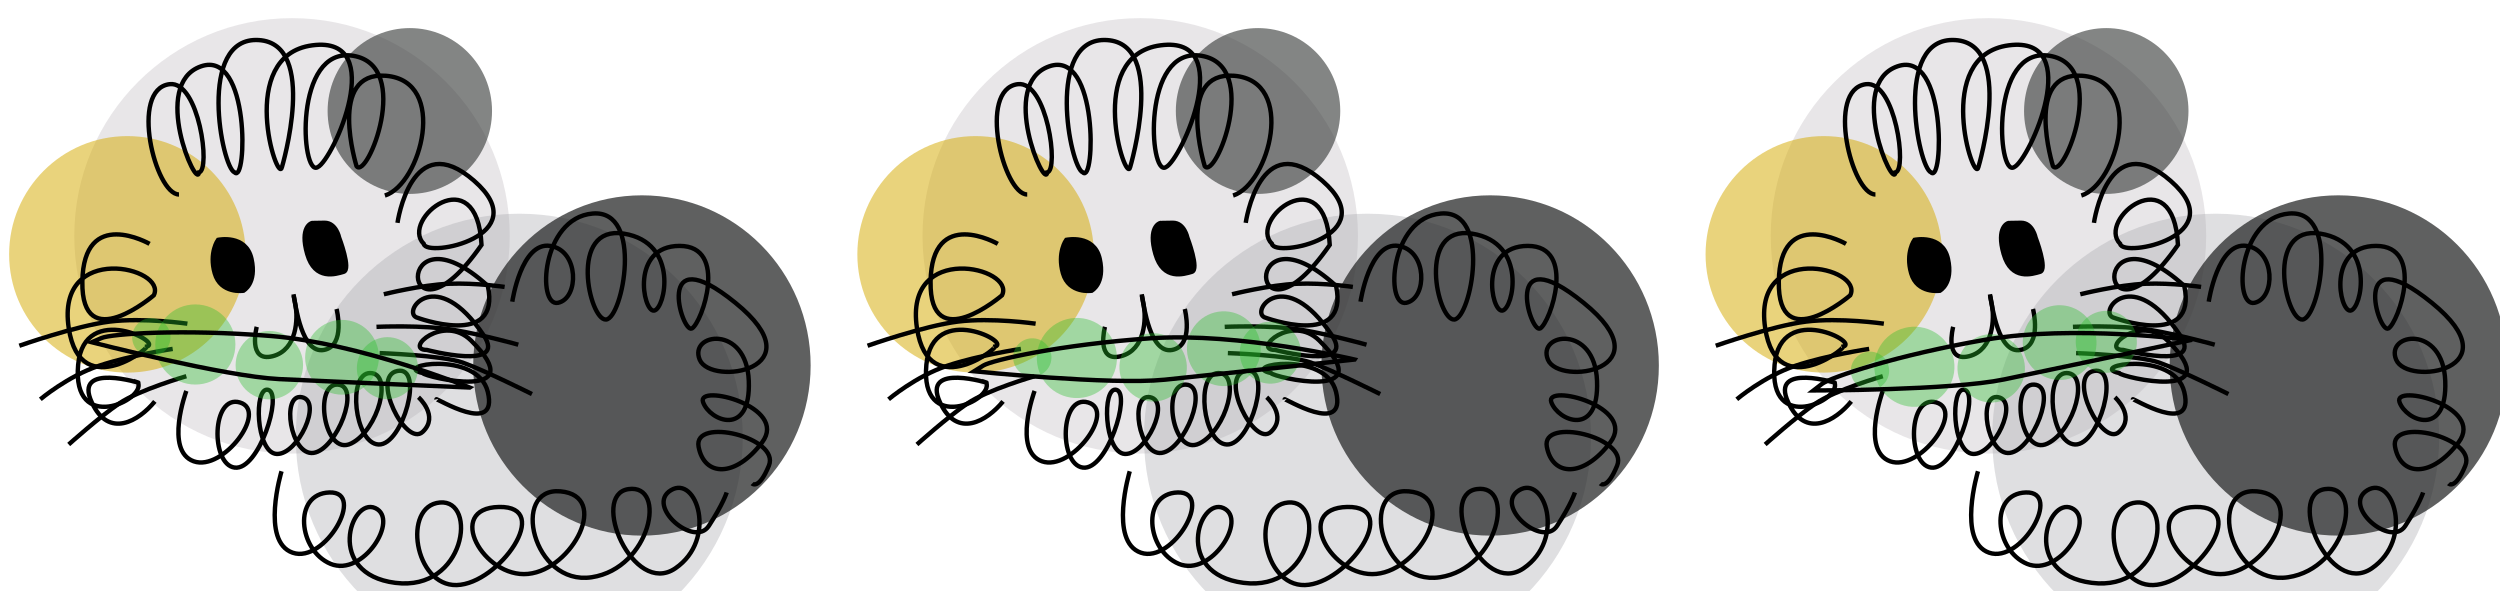
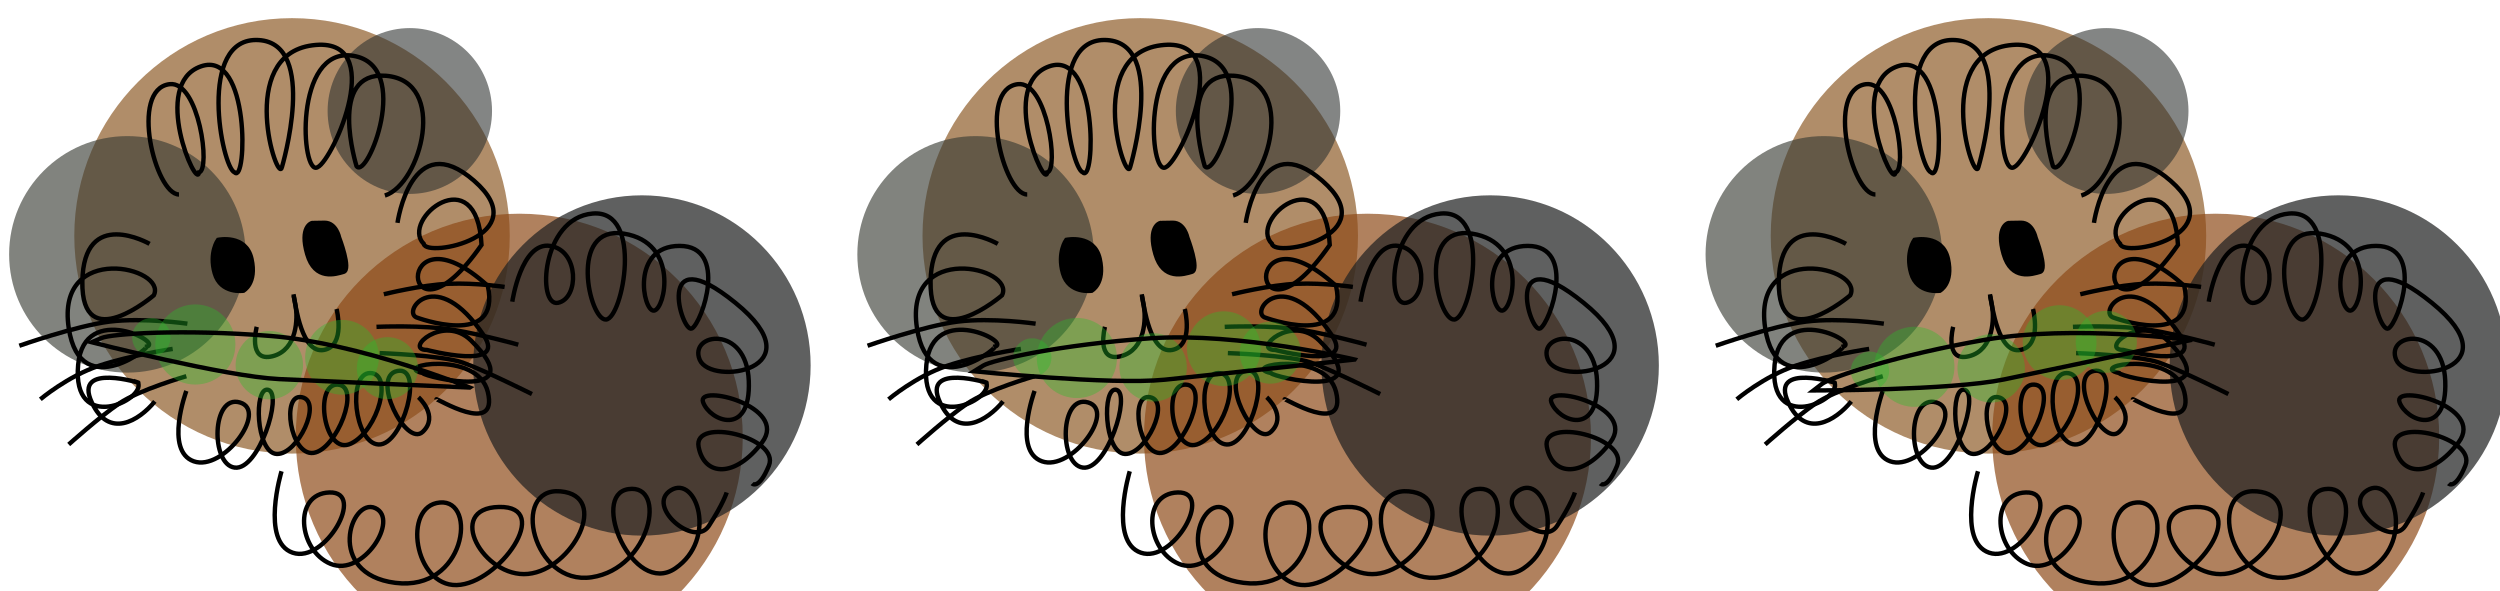
<svg xmlns="http://www.w3.org/2000/svg" width="288" height="68" id="svg2" version="1.1">
  <defs id="defs4" />
  <g id="layer3" style="display:none" transform="translate(0,-28)">
    <path style="fill:none;stroke:#000000;stroke-width:1.018px;stroke-linecap:butt;stroke-linejoin:miter;stroke-opacity:1;display:inline" d="m 96.169,-14.24 0,129.778" id="path3104" />
    <path style="fill:none;stroke:#000000;stroke-width:1.018px;stroke-linecap:butt;stroke-linejoin:miter;stroke-opacity:1;display:inline" d="m 193.885,-13.149 0,134.14" id="path3106" />
  </g>
  <g id="layer2" transform="translate(0,20)" style="display:inline">
-     <path style="fill:#a7a1a7;fill-opacity:0.269;stroke:none" id="path5056" d="m 575,368.036 a 55.893,55.893 0 1 1 -111.786,0 55.893,55.893 0 1 1 111.786,0 z" transform="matrix(0.4487558,0,0,0.4487558,-199.312,-157.9857)" />
-     <path style="fill:#a9a9ac;fill-opacity:0.365;stroke:none" id="path5056-3" d="m 575,368.036 a 55.893,55.893 0 1 1 -111.786,0 55.893,55.893 0 1 1 111.786,0 z" transform="matrix(0.4606412,0,0,0.4606412,-179.3038,-139.1684)" />
-     <path style="fill:#d4aa00;fill-opacity:0.515;stroke:none" id="path5056-7" d="m 575,368.036 a 55.893,55.893 0 1 1 -111.786,0 55.893,55.893 0 1 1 111.786,0 z" transform="matrix(0.2437332,0,0,0.2437332,-111.8501,-80.4011)" />
-     <path style="fill:#212222;fill-opacity:0.715;stroke:none" id="path5056-7-0" d="m 575,368.036 a 55.893,55.893 0 1 1 -111.786,0 55.893,55.893 0 1 1 111.786,0 z" transform="matrix(0.3477302,0,0,0.3507015,-106.5596,-106.968)" />
-     <path style="fill:#303331;fill-opacity:0.596;stroke:none" id="path5056-7-0-2" d="m 575,368.036 a 55.893,55.893 0 1 1 -111.786,0 55.893,55.893 0 1 1 111.786,0 z" transform="matrix(0.1694496,0,0,0.1708975,-40.75126,-70.10839)" />
+     <path style="fill:#854f18;fill-opacity:0.647;stroke:none" id="path5056" d="m 575,368.036 c 0,30.869 -25.024,55.893 -55.893,55.893 -30.869,0 -55.893,-25.024 -55.893,-55.893 0,-30.869 25.024,-55.893 55.893,-55.893 30.869,0 55.893,25.024 55.893,55.893 z" transform="matrix(0.4487558,0,0,0.4487558,-199.312,-157.9857)" />
+     <path style="fill:#8d4917;fill-opacity:0.689;stroke:none" id="path5056-3" d="m 575,368.036 c 0,30.869 -25.024,55.893 -55.893,55.893 -30.869,0 -55.893,-25.024 -55.893,-55.893 0,-30.869 25.024,-55.893 55.893,-55.893 30.869,0 55.893,25.024 55.893,55.893 z" transform="matrix(0.4606412,0,0,0.4606412,-179.3038,-139.1684)" />
+     <path style="fill:#383c33;fill-opacity:0.63;stroke:none" id="path5056-7" d="m 575,368.036 c 0,30.869 -25.024,55.893 -55.893,55.893 -30.869,0 -55.893,-25.024 -55.893,-55.893 0,-30.869 25.024,-55.893 55.893,-55.893 30.869,0 55.893,25.024 55.893,55.893 z" transform="matrix(0.2437332,0,0,0.2437332,-111.8501,-80.4011)" />
+     <path style="fill:#212222;fill-opacity:0.715;stroke:none" id="path5056-7-0" d="m 575,368.036 c 0,30.869 -25.024,55.893 -55.893,55.893 -30.869,0 -55.893,-25.024 -55.893,-55.893 0,-30.869 25.024,-55.893 55.893,-55.893 30.869,0 55.893,25.024 55.893,55.893 z" transform="matrix(0.3477302,0,0,0.3507015,-106.5596,-106.968)" />
+     <path style="fill:#303331;fill-opacity:0.596;stroke:none" id="path5056-7-0-2" d="m 575,368.036 c 0,30.869 -25.024,55.893 -55.893,55.893 -30.869,0 -55.893,-25.024 -55.893,-55.893 0,-30.869 25.024,-55.893 55.893,-55.893 30.869,0 55.893,25.024 55.893,55.893 z" transform="matrix(0.1694496,0,0,0.1708975,-40.75126,-70.10839)" />
  </g>
  <g id="layer1" style="display:inline" transform="translate(0,20)">
    <path style="fill:none;stroke:#000000;stroke-width:0.509;stroke-linecap:butt;stroke-linejoin:miter;stroke-miterlimit:4;stroke-opacity:1;stroke-dasharray:none;display:inline" d="m 20.62,2.404 c -2.728,0 -5.739,-12.116 -1.089,-12.706 3.378,-0.429 4.781,9.933 3.388,10.165 -0.216,2.156 -5.625,-10.19 0.242,-12.222 5.68,-1.967 5.283,13.632 3.872,12.222 -1.489,-0.496 -4.386,-15.701 2.783,-15.247 6.893,0.436 2.662,14.642 2.662,14.642 C 31.995,1.439 27.157,-13.62 35.989,-14.779 c 8.828,-1.159 2.392,13.22 0.605,14.037 -1.933,1.208 -2.819,-13.999 4.114,-12.827 6.866,1.16 1.569,14.394 0.363,12.706 0,0 -3.405,-10.958 3.388,-10.407 7.225,0.586 4.03,12.498 -0.121,13.795" id="path3852" />
    <path style="fill:none;stroke:#000000;stroke-width:0.509;stroke-linecap:butt;stroke-linejoin:miter;stroke-miterlimit:4;stroke-opacity:1;stroke-dasharray:none;display:inline" d="m 17.232,8.092 c 0,0 -7.624,-4.356 -7.745,4.356 -0.121,8.713 8.229,1.573 8.229,1.573 1.616,-3.231 -11.29,-6.231 -9.802,3.751 1.348,9.046 10.207,1.629 8.834,2.178 2.567,-0.257 -7.056,-5.383 -7.745,2.057 -0.748,8.08 7.805,4.099 6.898,2.057 0.624,0.208 -7.543,-2.434 -5.324,2.299 1.957,4.241 5.423,2.125 7.261,-0.121" id="path3854" />
    <path style="fill:none;stroke:#000000;stroke-width:0.509;stroke-linecap:butt;stroke-linejoin:miter;stroke-miterlimit:4;stroke-opacity:1;stroke-dasharray:none;display:inline" d="m 45.79,5.672 c 0,0 1.601,-11.165 8.834,-4.84 C 61.896,7.19 49.092,9.75 48.816,8.092 46.043,5.319 54.965,-1.899 55.471,8.213 46.014,21.82 45.13,2.866 56.197,12.932 c 1.569,7.314 -8.229,3.63 -8.229,3.63 -1.679,-0.728 2.295,-6.08 7.745,2.057 2.781,4.153 -6.535,1.694 -6.535,1.694 -2.72,0.006 1.935,-4.198 5.082,-1.089 7.217,7.129 -5.311,4.231 -5.567,3.751 -3.752,-0.834 6.32,-2.718 7.503,2.178 1.25,5.175 -5.975,0.642 -5.93,0.847" id="path3856" />
    <path style="fill:none;stroke:#000000;stroke-width:0.509;stroke-linecap:butt;stroke-linejoin:miter;stroke-miterlimit:4;stroke-opacity:1;stroke-dasharray:none;display:inline" d="m 21.467,25.033 c 0,0 -2.541,6.898 0.847,8.108 3.388,1.21 8.592,-5.809 5.324,-6.777 -3.267,-0.968 -3.388,7.14 -0.605,7.503 2.783,0.363 5.567,-8.471 3.872,-8.955 -1.694,-0.484 -1.452,7.261 0.968,7.382 2.42,0.121 5.324,-6.051 2.904,-6.535 -2.42,-0.484 -1.331,6.777 1.331,6.414 2.662,-0.363 5.566,-7.745 2.783,-7.866 -2.783,-0.121 -1.573,8.35 1.573,6.777 3.146,-1.573 4.84,-8.108 2.178,-8.108 -2.662,0 -1.815,8.108 0.968,8.229 2.783,0.121 5.324,-9.076 2.178,-8.471 -3.146,0.605 0.968,8.834 2.904,7.019 1.936,-1.815 -0.484,-3.993 -0.484,-3.993" id="path3858" />
    <path style="fill:none;stroke:#000000;stroke-width:0.509;stroke-linecap:butt;stroke-linejoin:miter;stroke-miterlimit:4;stroke-opacity:1;stroke-dasharray:none;display:inline" d="m 21.588,17.289 c 0,0 -5.082,-0.726 -8.955,-0.242 -3.872,0.484 -10.407,2.783 -10.407,2.783" id="path3862" />
    <path style="fill:none;stroke:#000000;stroke-width:0.509;stroke-linecap:butt;stroke-linejoin:miter;stroke-miterlimit:4;stroke-opacity:1;stroke-dasharray:none;display:inline" d="m 19.894,20.193 c 0,0 -4.84,0.726 -8.471,1.936 -3.63,1.21 -6.777,3.872 -6.777,3.872" id="path3864" />
    <path style="fill:none;stroke:#000000;stroke-width:0.509;stroke-linecap:butt;stroke-linejoin:miter;stroke-miterlimit:4;stroke-opacity:1;stroke-dasharray:none;display:inline" d="m 21.467,23.339 c 0,0 -5.445,1.573 -7.745,3.146 -2.299,1.573 -5.809,4.719 -5.809,4.719" id="path3866" />
    <path style="fill:none;stroke:#000000;stroke-width:0.509;stroke-linecap:butt;stroke-linejoin:miter;stroke-miterlimit:4;stroke-opacity:1;stroke-dasharray:none;display:inline" d="m 44.217,13.9 c 0,0 4.356,-1.089 7.503,-1.21 3.146,-0.121 6.414,0.363 6.414,0.363" id="path3870" />
    <path style="fill:none;stroke:#000000;stroke-width:0.509;stroke-linecap:butt;stroke-linejoin:miter;stroke-miterlimit:4;stroke-opacity:1;stroke-dasharray:none;display:inline" d="m 43.37,17.652 c 0,0 5.446,-0.242 8.955,0.363 3.509,0.605 7.382,1.694 7.382,1.694" id="path3872" />
    <path style="fill:none;stroke:#000000;stroke-width:0.509;stroke-linecap:butt;stroke-linejoin:miter;stroke-miterlimit:4;stroke-opacity:1;stroke-dasharray:none;display:inline" d="m 43.733,20.677 c 0,0 7.14,0.242 9.56,1.089 2.42,0.847 7.987,3.63 7.987,3.63" id="path3874" />
    <path style="fill:none;stroke:#000000;stroke-width:0.509;stroke-linecap:butt;stroke-linejoin:miter;stroke-miterlimit:4;stroke-opacity:1;stroke-dasharray:none;display:inline" d="m 29.575,17.652 c 0,0 -1.089,4.114 1.815,3.388 2.904,-0.726 2.904,-4.477 2.662,-5.809 -0.242,-1.331 -0.242,-1.331 -0.242,-1.331" id="path3880" />
    <path style="fill:none;stroke:#000000;stroke-width:0.509;stroke-linecap:butt;stroke-linejoin:miter;stroke-miterlimit:4;stroke-opacity:1;stroke-dasharray:none;display:inline" d="m 38.772,15.594 c 0,0 1.089,4.235 -1.452,4.719 -2.541,0.484 -3.247,-5.026 -3.489,-6.236" id="path3882" />
    <path style="fill:#000000;fill-opacity:1;stroke:#000000;stroke-width:0.509;stroke-linecap:butt;stroke-linejoin:miter;stroke-miterlimit:4;stroke-opacity:1;stroke-dasharray:none;display:inline" d="m 28.03,13.494 c 0,0 -2.61,0.385 -3.294,-2.011 -0.685,-2.396 0.385,-3.851 0.385,-3.851 0,0 3.209,-0.685 3.851,2.182 0.642,2.867 -0.941,3.679 -0.941,3.679 z" id="path3884" />
    <path style="fill:#000000;fill-opacity:1;stroke:#000000;stroke-width:0.509;stroke-linecap:butt;stroke-linejoin:miter;stroke-miterlimit:4;stroke-opacity:1;stroke-dasharray:none;display:inline" d="m 35.902,5.708 c 0,0 -1.412,0.428 -0.513,3.551 0.898,3.123 3.294,2.31 4.193,2.054 0.898,-0.257 -0.513,-3.936 -0.513,-3.936 0,0 -0.342,-1.711 -1.669,-1.711 -1.326,0 -1.497,0.043 -1.497,0.043 z" id="path3886" />
    <path style="fill:none;stroke:#000000;stroke-width:0.509;stroke-linecap:butt;stroke-linejoin:miter;stroke-miterlimit:4;stroke-opacity:1;stroke-dasharray:none" d="m 59.015,14.754 c 0,0 1.028,-6.94 4.37,-6.426 3.342,0.514 3.342,6.041 0.9,6.555 -2.442,0.514 -1.928,-9.768 3.984,-10.282 5.912,-0.514 3.47,12.081 1.542,12.21 -1.928,0.129 -4.37,-10.925 2.056,-9.896 6.426,1.028 4.755,8.74 3.47,8.868 -1.285,0.129 -2.699,-7.454 2.956,-7.454 5.655,0 2.571,8.868 1.414,9.511 -1.157,0.643 -4.498,-10.668 5.012,-2.956 9.511,7.711 -2.828,9.639 -4.113,6.555 -1.285,-3.085 5.398,-4.113 5.655,2.442 0.257,6.555 -4.498,4.627 -5.27,2.442 -0.771,-2.185 9.896,0.514 6.812,4.627 -3.085,4.113 -6.683,3.984 -7.326,0.514 -0.643,-3.47 9.433,-1.081 8.097,2.185 -1.157,2.828 -1.928,2.056 -1.928,2.056" id="path3157" />
    <path style="fill:none;stroke:#000000;stroke-width:0.509;stroke-linecap:butt;stroke-linejoin:miter;stroke-miterlimit:4;stroke-opacity:1;stroke-dasharray:none" d="m 32.432,34.29 c 0,0 -2.442,8.097 1.285,9.382 3.727,1.285 8.483,-7.069 4.241,-6.94 -4.241,0.129 -3.599,6.683 0.129,8.226 3.727,1.542 7.969,-5.141 5.141,-6.426 -2.828,-1.285 -5.784,7.583 2.313,8.611 8.097,1.028 9.511,-9.639 5.141,-9.254 -4.37,0.386 -2.956,9.639 1.928,9.511 4.884,-0.129 11.182,-9.125 4.884,-8.997 -6.298,0.129 -1.799,8.226 3.342,7.711 5.141,-0.514 9.511,-8.997 3.727,-9.511 -5.784,-0.514 -3.213,10.925 3.599,9.896 6.812,-1.028 8.74,-10.796 4.241,-10.153 -4.498,0.643 0.514,12.467 5.398,9.125 4.884,-3.342 2.442,-10.796 -0.514,-8.997 -2.956,1.799 2.699,6.683 4.37,4.113 1.671,-2.57 2.056,-3.856 2.056,-3.856" id="path3927" />
-     <path style="fill:#a7a1a7;fill-opacity:0.269;stroke:none" id="path5056-75" d="m 575,368.036 a 55.893,55.893 0 1 1 -111.786,0 55.893,55.893 0 1 1 111.786,0 z" transform="matrix(0.4487558,0,0,0.4487558,-101.5965,-157.9857)" />
-     <path style="fill:#a9a9ac;fill-opacity:0.365;stroke:none" id="path5056-3-4" d="m 575,368.036 a 55.893,55.893 0 1 1 -111.786,0 55.893,55.893 0 1 1 111.786,0 z" transform="matrix(0.4606412,0,0,0.4606412,-81.58829,-139.1684)" />
-     <path style="fill:#d4aa00;fill-opacity:0.515;stroke:none" id="path5056-7-5" d="m 575,368.036 a 55.893,55.893 0 1 1 -111.786,0 55.893,55.893 0 1 1 111.786,0 z" transform="matrix(0.2437332,0,0,0.2437332,-14.1346,-80.40109)" />
-     <path style="fill:#212222;fill-opacity:0.715;stroke:none" id="path5056-7-0-1" d="m 575,368.036 a 55.893,55.893 0 1 1 -111.786,0 55.893,55.893 0 1 1 111.786,0 z" transform="matrix(0.3477302,0,0,0.3507015,-8.844099,-106.968)" />
-     <path style="fill:#303331;fill-opacity:0.596;stroke:none" id="path5056-7-0-2-5" d="m 575,368.036 a 55.893,55.893 0 1 1 -111.786,0 55.893,55.893 0 1 1 111.786,0 z" transform="matrix(0.1694496,0,0,0.1708975,56.96423,-70.10839)" />
+     <path style="fill:#854f18;fill-opacity:0.647;stroke:none" id="path5056-75" d="m 575,368.036 c 0,30.869 -25.024,55.893 -55.893,55.893 -30.869,0 -55.893,-25.024 -55.893,-55.893 0,-30.869 25.024,-55.893 55.893,-55.893 30.869,0 55.893,25.024 55.893,55.893 z" transform="matrix(0.4487558,0,0,0.4487558,-101.5965,-157.9857)" />
+     <path style="fill:#8d4917;fill-opacity:0.689;stroke:none" id="path5056-3-4" d="m 575,368.036 c 0,30.869 -25.024,55.893 -55.893,55.893 -30.869,0 -55.893,-25.024 -55.893,-55.893 0,-30.869 25.024,-55.893 55.893,-55.893 30.869,0 55.893,25.024 55.893,55.893 z" transform="matrix(0.4606412,0,0,0.4606412,-81.58829,-139.1684)" />
+     <path style="fill:#383c33;fill-opacity:0.63;stroke:none" id="path5056-7-5" d="m 575,368.036 c 0,30.869 -25.024,55.893 -55.893,55.893 -30.869,0 -55.893,-25.024 -55.893,-55.893 0,-30.869 25.024,-55.893 55.893,-55.893 30.869,0 55.893,25.024 55.893,55.893 z" transform="matrix(0.2437332,0,0,0.2437332,-14.1346,-80.40109)" />
+     <path style="fill:#212222;fill-opacity:0.715;stroke:none" id="path5056-7-0-1" d="m 575,368.036 c 0,30.869 -25.024,55.893 -55.893,55.893 -30.869,0 -55.893,-25.024 -55.893,-55.893 0,-30.869 25.024,-55.893 55.893,-55.893 30.869,0 55.893,25.024 55.893,55.893 z" transform="matrix(0.3477302,0,0,0.3507015,-8.844099,-106.968)" />
+     <path style="fill:#303331;fill-opacity:0.596;stroke:none" id="path5056-7-0-2-5" d="m 575,368.036 c 0,30.869 -25.024,55.893 -55.893,55.893 -30.869,0 -55.893,-25.024 -55.893,-55.893 0,-30.869 25.024,-55.893 55.893,-55.893 30.869,0 55.893,25.024 55.893,55.893 z" transform="matrix(0.1694496,0,0,0.1708975,56.96423,-70.10839)" />
    <path style="fill:none;stroke:#000000;stroke-width:0.509;stroke-linecap:butt;stroke-linejoin:miter;stroke-miterlimit:4;stroke-opacity:1;stroke-dasharray:none;display:inline" d="m 118.336,2.404 c -2.728,0 -5.739,-12.116 -1.089,-12.706 3.378,-0.429 4.781,9.933 3.388,10.165 -0.216,2.156 -5.625,-10.19 0.242,-12.222 5.68,-1.967 5.283,13.632 3.872,12.222 -1.489,-0.496 -4.386,-15.701 2.783,-15.247 6.893,0.436 2.662,14.642 2.662,14.642 -0.485,2.181 -5.322,-12.878 3.509,-14.037 8.828,-1.159 2.392,13.22 0.605,14.037 -1.933,1.208 -2.819,-13.999 4.114,-12.827 6.866,1.16 1.569,14.394 0.363,12.706 0,0 -3.405,-10.958 3.388,-10.407 7.225,0.586 4.03,12.498 -0.121,13.795" id="path3852-6" />
    <path style="fill:none;stroke:#000000;stroke-width:0.509;stroke-linecap:butt;stroke-linejoin:miter;stroke-miterlimit:4;stroke-opacity:1;stroke-dasharray:none;display:inline" d="m 114.947,8.092 c 0,0 -7.624,-4.356 -7.745,4.356 -0.121,8.713 8.229,1.573 8.229,1.573 1.616,-3.231 -11.29,-6.231 -9.802,3.751 1.348,9.046 10.207,1.629 8.834,2.178 2.567,-0.257 -7.056,-5.383 -7.745,2.057 -0.748,8.08 7.805,4.099 6.898,2.057 0.624,0.208 -7.543,-2.434 -5.324,2.299 1.957,4.241 5.423,2.125 7.261,-0.121" id="path3854-1" />
    <path style="fill:none;stroke:#000000;stroke-width:0.509;stroke-linecap:butt;stroke-linejoin:miter;stroke-miterlimit:4;stroke-opacity:1;stroke-dasharray:none;display:inline" d="m 143.506,5.672 c 0,0 1.601,-11.165 8.834,-4.84 7.272,6.359 -5.532,8.919 -5.809,7.261 -2.773,-2.773 6.149,-9.99 6.656,0.121 -9.457,13.607 -10.342,-5.347 0.726,4.719 1.569,7.314 -8.229,3.63 -8.229,3.63 -1.679,-0.728 2.295,-6.08 7.745,2.057 2.781,4.153 -6.535,1.694 -6.535,1.694 -2.72,0.006 1.935,-4.198 5.082,-1.089 7.217,7.129 -5.311,4.231 -5.566,3.751 -3.752,-0.834 6.32,-2.718 7.503,2.178 1.25,5.175 -5.975,0.642 -5.93,0.847" id="path3856-9" />
    <path style="fill:none;stroke:#000000;stroke-width:0.509;stroke-linecap:butt;stroke-linejoin:miter;stroke-miterlimit:4;stroke-opacity:1;stroke-dasharray:none;display:inline" d="m 119.183,25.033 c 0,0 -2.541,6.898 0.847,8.108 3.388,1.21 8.592,-5.809 5.324,-6.777 -3.267,-0.968 -3.388,7.14 -0.605,7.503 2.783,0.363 5.567,-8.471 3.872,-8.955 -1.694,-0.484 -1.452,7.261 0.968,7.382 2.42,0.121 5.324,-6.051 2.904,-6.535 -2.42,-0.484 -1.331,6.777 1.331,6.414 2.662,-0.363 5.566,-7.745 2.783,-7.866 -2.783,-0.121 -1.573,8.35 1.573,6.777 3.146,-1.573 4.84,-8.108 2.178,-8.108 -2.662,0 -1.815,8.108 0.968,8.229 2.783,0.121 5.324,-9.076 2.178,-8.471 -3.146,0.605 0.968,8.834 2.904,7.019 1.936,-1.815 -0.484,-3.993 -0.484,-3.993" id="path3858-3" />
    <path style="fill:none;stroke:#000000;stroke-width:0.509;stroke-linecap:butt;stroke-linejoin:miter;stroke-miterlimit:4;stroke-opacity:1;stroke-dasharray:none;display:inline" d="m 119.304,17.289 c 0,0 -5.082,-0.726 -8.955,-0.242 -3.872,0.484 -10.407,2.783 -10.407,2.783" id="path3862-3" />
    <path style="fill:none;stroke:#000000;stroke-width:0.509;stroke-linecap:butt;stroke-linejoin:miter;stroke-miterlimit:4;stroke-opacity:1;stroke-dasharray:none;display:inline" d="m 117.61,20.193 c 0,0 -4.84,0.726 -8.471,1.936 -3.63,1.21 -6.777,3.872 -6.777,3.872" id="path3864-8" />
    <path style="fill:none;stroke:#000000;stroke-width:0.509;stroke-linecap:butt;stroke-linejoin:miter;stroke-miterlimit:4;stroke-opacity:1;stroke-dasharray:none;display:inline" d="m 119.183,23.339 c 0,0 -5.445,1.573 -7.745,3.146 -2.299,1.573 -5.809,4.719 -5.809,4.719" id="path3866-4" />
    <path style="fill:none;stroke:#000000;stroke-width:0.509;stroke-linecap:butt;stroke-linejoin:miter;stroke-miterlimit:4;stroke-opacity:1;stroke-dasharray:none;display:inline" d="m 141.933,13.9 c 0,0 4.356,-1.089 7.503,-1.21 3.146,-0.121 6.414,0.363 6.414,0.363" id="path3870-4" />
    <path style="fill:none;stroke:#000000;stroke-width:0.509;stroke-linecap:butt;stroke-linejoin:miter;stroke-miterlimit:4;stroke-opacity:1;stroke-dasharray:none;display:inline" d="m 141.086,17.652 c 0,0 5.446,-0.242 8.955,0.363 3.509,0.605 7.382,1.694 7.382,1.694" id="path3872-5" />
    <path style="fill:none;stroke:#000000;stroke-width:0.509;stroke-linecap:butt;stroke-linejoin:miter;stroke-miterlimit:4;stroke-opacity:1;stroke-dasharray:none;display:inline" d="m 141.449,20.677 c 0,0 7.14,0.242 9.56,1.089 2.42,0.847 7.987,3.63 7.987,3.63" id="path3874-9" />
    <path style="fill:none;stroke:#000000;stroke-width:0.509;stroke-linecap:butt;stroke-linejoin:miter;stroke-miterlimit:4;stroke-opacity:1;stroke-dasharray:none;display:inline" d="m 127.29,17.652 c 0,0 -1.089,4.114 1.815,3.388 2.904,-0.726 2.904,-4.477 2.662,-5.809 -0.242,-1.331 -0.242,-1.331 -0.242,-1.331" id="path3880-9" />
    <path style="fill:none;stroke:#000000;stroke-width:0.509;stroke-linecap:butt;stroke-linejoin:miter;stroke-miterlimit:4;stroke-opacity:1;stroke-dasharray:none;display:inline" d="m 136.487,15.594 c 0,0 1.089,4.235 -1.452,4.719 -2.541,0.484 -3.247,-5.026 -3.489,-6.236" id="path3882-4" />
    <path style="fill:#000000;fill-opacity:1;stroke:#000000;stroke-width:0.509;stroke-linecap:butt;stroke-linejoin:miter;stroke-miterlimit:4;stroke-opacity:1;stroke-dasharray:none;display:inline" d="m 125.746,13.494 c 0,0 -2.61,0.385 -3.294,-2.011 -0.685,-2.396 0.385,-3.851 0.385,-3.851 0,0 3.209,-0.685 3.851,2.182 0.642,2.867 -0.941,3.679 -0.941,3.679 z" id="path3884-2" />
    <path style="fill:#000000;fill-opacity:1;stroke:#000000;stroke-width:0.509;stroke-linecap:butt;stroke-linejoin:miter;stroke-miterlimit:4;stroke-opacity:1;stroke-dasharray:none;display:inline" d="m 133.618,5.708 c 0,0 -1.412,0.428 -0.513,3.551 0.898,3.123 3.294,2.31 4.193,2.054 0.898,-0.257 -0.513,-3.936 -0.513,-3.936 0,0 -0.342,-1.711 -1.669,-1.711 -1.326,0 -1.497,0.043 -1.497,0.043 z" id="path3886-8" />
    <path style="fill:none;stroke:#000000;stroke-width:0.509;stroke-linecap:butt;stroke-linejoin:miter;stroke-miterlimit:4;stroke-opacity:1;stroke-dasharray:none;display:inline" d="m 156.731,14.754 c 0,0 1.028,-6.94 4.37,-6.426 3.342,0.514 3.342,6.041 0.9,6.555 -2.442,0.514 -1.928,-9.768 3.984,-10.282 5.912,-0.514 3.47,12.081 1.542,12.21 -1.928,0.129 -4.37,-10.925 2.056,-9.896 6.426,1.028 4.755,8.74 3.47,8.868 -1.285,0.129 -2.699,-7.454 2.956,-7.454 5.655,0 2.57,8.868 1.414,9.511 -1.157,0.643 -4.498,-10.668 5.012,-2.956 9.511,7.711 -2.828,9.639 -4.113,6.555 -1.285,-3.085 5.398,-4.113 5.655,2.442 0.257,6.555 -4.498,4.627 -5.27,2.442 -0.771,-2.185 9.896,0.514 6.812,4.627 -3.085,4.113 -6.683,3.984 -7.326,0.514 -0.643,-3.47 9.433,-1.081 8.097,2.185 -1.157,2.828 -1.928,2.056 -1.928,2.056" id="path3157-4" />
    <path style="fill:none;stroke:#000000;stroke-width:0.509;stroke-linecap:butt;stroke-linejoin:miter;stroke-miterlimit:4;stroke-opacity:1;stroke-dasharray:none;display:inline" d="m 130.147,34.29 c 0,0 -2.442,8.097 1.285,9.382 3.727,1.285 8.483,-7.069 4.241,-6.94 -4.241,0.129 -3.599,6.683 0.129,8.226 3.727,1.542 7.969,-5.141 5.141,-6.426 -2.828,-1.285 -5.784,7.583 2.313,8.611 8.097,1.028 9.511,-9.639 5.141,-9.254 -4.37,0.386 -2.956,9.639 1.928,9.511 4.884,-0.129 11.182,-9.125 4.884,-8.997 -6.298,0.129 -1.799,8.226 3.342,7.711 5.141,-0.514 9.511,-8.997 3.727,-9.511 -5.784,-0.514 -3.213,10.925 3.599,9.896 6.812,-1.028 8.74,-10.796 4.241,-10.153 -4.498,0.643 0.514,12.467 5.398,9.125 4.884,-3.342 2.442,-10.796 -0.514,-8.997 -2.956,1.799 2.699,6.683 4.37,4.113 1.671,-2.57 2.056,-3.856 2.056,-3.856" id="path3927-7" />
-     <path style="fill:#a7a1a7;fill-opacity:0.269;stroke:none" id="path5056-9" d="m 575,368.036 a 55.893,55.893 0 1 1 -111.786,0 55.893,55.893 0 1 1 111.786,0 z" transform="matrix(0.4487558,0,0,0.4487558,-3.881487,-157.9857)" />
-     <path style="fill:#a9a9ac;fill-opacity:0.365;stroke:none" id="path5056-3-1" d="m 575,368.036 a 55.893,55.893 0 1 1 -111.786,0 55.893,55.893 0 1 1 111.786,0 z" transform="matrix(0.4606412,0,0,0.4606412,16.12677,-139.1684)" />
-     <path style="fill:#d4aa00;fill-opacity:0.515;stroke:none" id="path5056-7-58" d="m 575,368.036 a 55.893,55.893 0 1 1 -111.786,0 55.893,55.893 0 1 1 111.786,0 z" transform="matrix(0.2437332,0,0,0.2437332,83.58047,-80.40109)" />
-     <path style="fill:#212222;fill-opacity:0.715;stroke:none" id="path5056-7-0-3" d="m 575,368.036 a 55.893,55.893 0 1 1 -111.786,0 55.893,55.893 0 1 1 111.786,0 z" transform="matrix(0.3477302,0,0,0.3507015,88.87096,-106.968)" />
-     <path style="fill:#303331;fill-opacity:0.596;stroke:none" id="path5056-7-0-2-6" d="m 575,368.036 a 55.893,55.893 0 1 1 -111.786,0 55.893,55.893 0 1 1 111.786,0 z" transform="matrix(0.1694496,0,0,0.1708975,154.6793,-70.10839)" />
+     <path style="fill:#854f18;fill-opacity:0.647;stroke:none" id="path5056-9" d="m 575,368.036 c 0,30.869 -25.024,55.893 -55.893,55.893 -30.869,0 -55.893,-25.024 -55.893,-55.893 0,-30.869 25.024,-55.893 55.893,-55.893 30.869,0 55.893,25.024 55.893,55.893 z" transform="matrix(0.4487558,0,0,0.4487558,-3.881487,-157.9857)" />
+     <path style="fill:#8d4917;fill-opacity:0.689;stroke:none" id="path5056-3-1" d="m 575,368.036 c 0,30.869 -25.024,55.893 -55.893,55.893 -30.869,0 -55.893,-25.024 -55.893,-55.893 0,-30.869 25.024,-55.893 55.893,-55.893 30.869,0 55.893,25.024 55.893,55.893 z" transform="matrix(0.4606412,0,0,0.4606412,16.12677,-139.1684)" />
+     <path style="fill:#383c33;fill-opacity:0.63;stroke:none" id="path5056-7-58" d="m 575,368.036 c 0,30.869 -25.024,55.893 -55.893,55.893 -30.869,0 -55.893,-25.024 -55.893,-55.893 0,-30.869 25.024,-55.893 55.893,-55.893 30.869,0 55.893,25.024 55.893,55.893 z" transform="matrix(0.2437332,0,0,0.2437332,83.58047,-80.40109)" />
+     <path style="fill:#212222;fill-opacity:0.715;stroke:none" id="path5056-7-0-3" d="m 575,368.036 c 0,30.869 -25.024,55.893 -55.893,55.893 -30.869,0 -55.893,-25.024 -55.893,-55.893 0,-30.869 25.024,-55.893 55.893,-55.893 30.869,0 55.893,25.024 55.893,55.893 z" transform="matrix(0.3477302,0,0,0.3507015,88.87096,-106.968)" />
+     <path style="fill:#303331;fill-opacity:0.596;stroke:none" id="path5056-7-0-2-6" d="m 575,368.036 c 0,30.869 -25.024,55.893 -55.893,55.893 -30.869,0 -55.893,-25.024 -55.893,-55.893 0,-30.869 25.024,-55.893 55.893,-55.893 30.869,0 55.893,25.024 55.893,55.893 z" transform="matrix(0.1694496,0,0,0.1708975,154.6793,-70.10839)" />
    <path style="fill:none;stroke:#000000;stroke-width:0.509;stroke-linecap:butt;stroke-linejoin:miter;stroke-miterlimit:4;stroke-opacity:1;stroke-dasharray:none;display:inline" d="m 216.051,2.404 c -2.728,0 -5.739,-12.116 -1.089,-12.706 3.378,-0.429 4.781,9.933 3.388,10.165 -0.216,2.156 -5.625,-10.19 0.242,-12.222 5.68,-1.967 5.283,13.632 3.872,12.222 -1.489,-0.496 -4.386,-15.701 2.783,-15.247 6.893,0.436 2.662,14.642 2.662,14.642 -0.485,2.181 -5.322,-12.878 3.509,-14.037 8.828,-1.159 2.392,13.22 0.605,14.037 -1.933,1.208 -2.819,-13.999 4.114,-12.827 6.866,1.16 1.569,14.394 0.363,12.706 0,0 -3.405,-10.958 3.388,-10.407 7.225,0.586 4.03,12.498 -0.121,13.795" id="path3852-7" />
    <path style="fill:none;stroke:#000000;stroke-width:0.509;stroke-linecap:butt;stroke-linejoin:miter;stroke-miterlimit:4;stroke-opacity:1;stroke-dasharray:none;display:inline" d="m 212.662,8.092 c 0,0 -7.624,-4.356 -7.745,4.356 -0.121,8.713 8.229,1.573 8.229,1.573 1.616,-3.231 -11.29,-6.231 -9.802,3.751 1.348,9.046 10.207,1.629 8.834,2.178 2.567,-0.257 -7.056,-5.383 -7.745,2.057 -0.748,8.08 7.805,4.099 6.898,2.057 0.624,0.208 -7.543,-2.434 -5.324,2.299 1.957,4.241 5.423,2.125 7.261,-0.121" id="path3854-2" />
    <path style="fill:none;stroke:#000000;stroke-width:0.509;stroke-linecap:butt;stroke-linejoin:miter;stroke-miterlimit:4;stroke-opacity:1;stroke-dasharray:none;display:inline" d="m 241.221,5.672 c 0,0 1.601,-11.165 8.834,-4.84 7.272,6.359 -5.532,8.919 -5.809,7.261 -2.773,-2.773 6.149,-9.99 6.656,0.121 -9.457,13.607 -10.342,-5.347 0.726,4.719 1.569,7.314 -8.229,3.63 -8.229,3.63 -1.679,-0.728 2.295,-6.08 7.745,2.057 2.781,4.153 -6.535,1.694 -6.535,1.694 -2.72,0.006 1.935,-4.198 5.082,-1.089 7.217,7.129 -5.311,4.231 -5.566,3.751 -3.752,-0.834 6.32,-2.718 7.503,2.178 1.25,5.175 -5.975,0.642 -5.93,0.847" id="path3856-1" />
    <path style="fill:none;stroke:#000000;stroke-width:0.509;stroke-linecap:butt;stroke-linejoin:miter;stroke-miterlimit:4;stroke-opacity:1;stroke-dasharray:none;display:inline" d="m 216.898,25.033 c 0,0 -2.541,6.898 0.847,8.108 3.388,1.21 8.592,-5.809 5.324,-6.777 -3.267,-0.968 -3.388,7.14 -0.605,7.503 2.783,0.363 5.567,-8.471 3.872,-8.955 -1.694,-0.484 -1.452,7.261 0.968,7.382 2.42,0.121 5.324,-6.051 2.904,-6.535 -2.42,-0.484 -1.331,6.777 1.331,6.414 2.662,-0.363 5.566,-7.745 2.783,-7.866 -2.783,-0.121 -1.573,8.35 1.573,6.777 3.146,-1.573 4.84,-8.108 2.178,-8.108 -2.662,0 -1.815,8.108 0.968,8.229 2.783,0.121 5.324,-9.076 2.178,-8.471 -3.146,0.605 0.968,8.834 2.904,7.019 1.936,-1.815 -0.484,-3.993 -0.484,-3.993" id="path3858-1" />
    <path style="fill:none;stroke:#000000;stroke-width:0.509;stroke-linecap:butt;stroke-linejoin:miter;stroke-miterlimit:4;stroke-opacity:1;stroke-dasharray:none;display:inline" d="m 217.019,17.289 c 0,0 -5.082,-0.726 -8.955,-0.242 -3.872,0.484 -10.407,2.783 -10.407,2.783" id="path3862-7" />
    <path style="fill:none;stroke:#000000;stroke-width:0.509;stroke-linecap:butt;stroke-linejoin:miter;stroke-miterlimit:4;stroke-opacity:1;stroke-dasharray:none;display:inline" d="m 215.325,20.193 c 0,0 -4.84,0.726 -8.471,1.936 -3.63,1.21 -6.777,3.872 -6.777,3.872" id="path3864-3" />
    <path style="fill:none;stroke:#000000;stroke-width:0.509;stroke-linecap:butt;stroke-linejoin:miter;stroke-miterlimit:4;stroke-opacity:1;stroke-dasharray:none;display:inline" d="m 216.898,23.339 c 0,0 -5.445,1.573 -7.745,3.146 -2.299,1.573 -5.809,4.719 -5.809,4.719" id="path3866-8" />
    <path style="fill:none;stroke:#000000;stroke-width:0.509;stroke-linecap:butt;stroke-linejoin:miter;stroke-miterlimit:4;stroke-opacity:1;stroke-dasharray:none;display:inline" d="m 239.648,13.9 c 0,0 4.356,-1.089 7.503,-1.21 3.146,-0.121 6.414,0.363 6.414,0.363" id="path3870-3" />
    <path style="fill:none;stroke:#000000;stroke-width:0.509;stroke-linecap:butt;stroke-linejoin:miter;stroke-miterlimit:4;stroke-opacity:1;stroke-dasharray:none;display:inline" d="m 238.801,17.652 c 0,0 5.445,-0.242 8.955,0.363 3.509,0.605 7.382,1.694 7.382,1.694" id="path3872-6" />
    <path style="fill:none;stroke:#000000;stroke-width:0.509;stroke-linecap:butt;stroke-linejoin:miter;stroke-miterlimit:4;stroke-opacity:1;stroke-dasharray:none;display:inline" d="m 239.164,20.677 c 0,0 7.14,0.242 9.56,1.089 2.42,0.847 7.987,3.63 7.987,3.63" id="path3874-0" />
    <path style="fill:none;stroke:#000000;stroke-width:0.509;stroke-linecap:butt;stroke-linejoin:miter;stroke-miterlimit:4;stroke-opacity:1;stroke-dasharray:none;display:inline" d="m 225.006,17.652 c 0,0 -1.089,4.114 1.815,3.388 2.904,-0.726 2.904,-4.477 2.662,-5.809 -0.242,-1.331 -0.242,-1.331 -0.242,-1.331" id="path3880-99" />
    <path style="fill:none;stroke:#000000;stroke-width:0.509;stroke-linecap:butt;stroke-linejoin:miter;stroke-miterlimit:4;stroke-opacity:1;stroke-dasharray:none;display:inline" d="m 234.202,15.594 c 0,0 1.089,4.235 -1.452,4.719 -2.541,0.484 -3.247,-5.026 -3.489,-6.236" id="path3882-0" />
    <path style="fill:#000000;fill-opacity:1;stroke:#000000;stroke-width:0.509;stroke-linecap:butt;stroke-linejoin:miter;stroke-miterlimit:4;stroke-opacity:1;stroke-dasharray:none;display:inline" d="m 223.461,13.494 c 0,0 -2.61,0.385 -3.294,-2.011 -0.685,-2.396 0.385,-3.851 0.385,-3.851 0,0 3.209,-0.685 3.851,2.182 0.642,2.867 -0.941,3.679 -0.941,3.679 z" id="path3884-3" />
    <path style="fill:#000000;fill-opacity:1;stroke:#000000;stroke-width:0.509;stroke-linecap:butt;stroke-linejoin:miter;stroke-miterlimit:4;stroke-opacity:1;stroke-dasharray:none;display:inline" d="m 231.333,5.708 c 0,0 -1.412,0.428 -0.513,3.551 0.898,3.123 3.294,2.31 4.193,2.054 0.898,-0.257 -0.513,-3.936 -0.513,-3.936 0,0 -0.342,-1.711 -1.669,-1.711 -1.326,0 -1.497,0.043 -1.497,0.043 z" id="path3886-5" />
    <path style="fill:none;stroke:#000000;stroke-width:0.509;stroke-linecap:butt;stroke-linejoin:miter;stroke-miterlimit:4;stroke-opacity:1;stroke-dasharray:none;display:inline" d="m 254.446,14.754 c 0,0 1.028,-6.94 4.37,-6.426 3.342,0.514 3.342,6.041 0.9,6.555 -2.442,0.514 -1.928,-9.768 3.984,-10.282 5.912,-0.514 3.47,12.081 1.542,12.21 -1.928,0.129 -4.37,-10.925 2.056,-9.896 6.426,1.028 4.755,8.74 3.47,8.868 -1.285,0.129 -2.699,-7.454 2.956,-7.454 5.655,0 2.571,8.868 1.414,9.511 -1.157,0.643 -4.498,-10.668 5.012,-2.956 9.511,7.711 -2.828,9.639 -4.113,6.555 -1.285,-3.085 5.398,-4.113 5.655,2.442 0.257,6.555 -4.498,4.627 -5.27,2.442 -0.771,-2.185 9.896,0.514 6.812,4.627 -3.085,4.113 -6.683,3.984 -7.326,0.514 -0.643,-3.47 9.433,-1.081 8.097,2.185 -1.157,2.828 -1.928,2.056 -1.928,2.056" id="path3157-5" />
    <path style="fill:none;stroke:#000000;stroke-width:0.509;stroke-linecap:butt;stroke-linejoin:miter;stroke-miterlimit:4;stroke-opacity:1;stroke-dasharray:none;display:inline" d="m 227.862,34.29 c 0,0 -2.442,8.097 1.285,9.382 3.727,1.285 8.483,-7.069 4.241,-6.94 -4.241,0.129 -3.599,6.683 0.129,8.226 3.727,1.542 7.969,-5.141 5.141,-6.426 -2.828,-1.285 -5.784,7.583 2.313,8.611 8.097,1.028 9.511,-9.639 5.141,-9.254 -4.37,0.386 -2.956,9.639 1.928,9.511 4.884,-0.129 11.182,-9.125 4.884,-8.997 -6.298,0.129 -1.799,8.226 3.342,7.711 5.141,-0.514 9.511,-8.997 3.727,-9.511 -5.784,-0.514 -3.213,10.925 3.599,9.896 6.812,-1.028 8.74,-10.796 4.241,-10.153 -4.498,0.643 0.514,12.467 5.398,9.125 4.884,-3.342 2.442,-10.796 -0.514,-8.997 -2.956,1.799 2.699,6.683 4.37,4.113 1.671,-2.57 2.056,-3.856 2.056,-3.856" id="path3927-5" />
    <g id="g3104" transform="matrix(-1.006016,0.1548589,0.1548589,1.006016,351.1103,81.63994)">
      <path transform="matrix(0.0811504,0,0,0.0811504,75.78587,-107.0468)" d="m 575,368.036 c 0,30.869 -25.024,55.893 -55.893,55.893 -30.869,0 -55.893,-25.024 -55.893,-55.893 0,-30.869 25.024,-55.893 55.893,-55.893 30.869,0 55.893,25.024 55.893,55.893 z" id="path5056-3-7" style="fill:#28be29;fill-opacity:0.365;stroke:none" />
      <path transform="matrix(0.06190298,0,0,0.06277979,63.87965,-99.77551)" d="m 575,368.036 c 0,30.869 -25.024,55.893 -55.893,55.893 -30.869,0 -55.893,-25.024 -55.893,-55.893 0,-30.869 25.024,-55.893 55.893,-55.893 30.869,0 55.893,25.024 55.893,55.893 z" id="path5056-3-6" style="fill:#28be29;fill-opacity:0.365;stroke:none" />
      <path transform="matrix(0.07468253,0,0,0.07574036,62.47986,-105.2623)" d="m 575,368.036 c 0,30.869 -25.024,55.893 -55.893,55.893 -30.869,0 -55.893,-25.024 -55.893,-55.893 0,-30.869 25.024,-55.893 55.893,-55.893 30.869,0 55.893,25.024 55.893,55.893 z" id="path5056-3-6-4" style="fill:#28be29;fill-opacity:0.365;stroke:none" />
      <path transform="matrix(0.06829275,0,0,0.06926008,73.89428,-101.1733)" d="m 575,368.036 c 0,30.869 -25.024,55.893 -55.893,55.893 -30.869,0 -55.893,-25.024 -55.893,-55.893 0,-30.869 25.024,-55.893 55.893,-55.893 30.869,0 55.893,25.024 55.893,55.893 z" id="path5056-3-6-4-2" style="fill:#28be29;fill-opacity:0.365;stroke:none" />
      <path transform="matrix(0.03881813,0,0,0.03881813,102.7982,-91.78441)" d="m 575,368.036 c 0,30.869 -25.024,55.893 -55.893,55.893 -30.869,0 -55.893,-25.024 -55.893,-55.893 0,-30.869 25.024,-55.893 55.893,-55.893 30.869,0 55.893,25.024 55.893,55.893 z" id="path5056-3-5" style="fill:#28be29;fill-opacity:0.365;stroke:none" />
      <path id="path2989" d="m 86.529,-75.412 c 0,0 12.849,-3.757 22.949,-3.573 10.1,0.184 18.006,1.54 19.069,2.128 1.063,0.588 1.063,0.588 1.063,0.588 0,0 -15.362,2.36 -21.519,2.046 -6.157,-0.314 -21.561,-1.188 -21.561,-1.188 z" style="fill:none;stroke:#000000;stroke-width:0.5;stroke-linecap:butt;stroke-linejoin:miter;stroke-miterlimit:4;stroke-opacity:1;stroke-dasharray:none;display:inline" />
    </g>
    <g style="display:inline" id="g3104-4" transform="matrix(-1.016554,0.05165684,0.05165684,1.016554,247.9069,93.60826)">
      <path transform="matrix(0.0811504,0,0,0.0811504,75.78587,-107.0468)" d="m 575,368.036 c 0,30.869 -25.024,55.893 -55.893,55.893 -30.869,0 -55.893,-25.024 -55.893,-55.893 0,-30.869 25.024,-55.893 55.893,-55.893 30.869,0 55.893,25.024 55.893,55.893 z" id="path5056-3-7-2" style="fill:#28be29;fill-opacity:0.365;stroke:none" />
      <path transform="matrix(0.06190298,0,0,0.06277979,63.87965,-99.77551)" d="m 575,368.036 c 0,30.869 -25.024,55.893 -55.893,55.893 -30.869,0 -55.893,-25.024 -55.893,-55.893 0,-30.869 25.024,-55.893 55.893,-55.893 30.869,0 55.893,25.024 55.893,55.893 z" id="path5056-3-6-7" style="fill:#28be29;fill-opacity:0.365;stroke:none" />
      <path transform="matrix(0.07468253,0,0,0.07574036,62.47986,-105.2623)" d="m 575,368.036 c 0,30.869 -25.024,55.893 -55.893,55.893 -30.869,0 -55.893,-25.024 -55.893,-55.893 0,-30.869 25.024,-55.893 55.893,-55.893 30.869,0 55.893,25.024 55.893,55.893 z" id="path5056-3-6-4-3" style="fill:#28be29;fill-opacity:0.365;stroke:none" />
      <path transform="matrix(0.06829275,0,0,0.06926008,73.89428,-101.1733)" d="m 575,368.036 c 0,30.869 -25.024,55.893 -55.893,55.893 -30.869,0 -55.893,-25.024 -55.893,-55.893 0,-30.869 25.024,-55.893 55.893,-55.893 30.869,0 55.893,25.024 55.893,55.893 z" id="path5056-3-6-4-2-1" style="fill:#28be29;fill-opacity:0.365;stroke:none" />
      <path transform="matrix(0.03881813,0,0,0.03881813,102.7982,-91.78441)" d="m 575,368.036 c 0,30.869 -25.024,55.893 -55.893,55.893 -30.869,0 -55.893,-25.024 -55.893,-55.893 0,-30.869 25.024,-55.893 55.893,-55.893 30.869,0 55.893,25.024 55.893,55.893 z" id="path5056-3-5-0" style="fill:#28be29;fill-opacity:0.365;stroke:none" />
      <path id="path2989-0" d="m 86.529,-75.412 c 0,0 12.849,-3.757 22.949,-3.573 10.1,0.184 18.006,1.54 19.069,2.128 1.063,0.588 1.063,0.588 1.063,0.588 0,0 -15.362,2.36 -21.519,2.046 -6.157,-0.314 -21.561,-1.188 -21.561,-1.188 z" style="fill:none;stroke:#000000;stroke-width:0.5;stroke-linecap:butt;stroke-linejoin:miter;stroke-miterlimit:4;stroke-opacity:1;stroke-dasharray:none;display:inline" />
    </g>
    <g style="display:inline" id="g3104-4-4" transform="matrix(-1.012852,-0.1008959,-0.1008959,1.012852,134.1424,109.7541)">
      <path transform="matrix(0.0811504,0,0,0.0811504,75.78587,-107.0468)" d="m 575,368.036 c 0,30.869 -25.024,55.893 -55.893,55.893 -30.869,0 -55.893,-25.024 -55.893,-55.893 0,-30.869 25.024,-55.893 55.893,-55.893 30.869,0 55.893,25.024 55.893,55.893 z" id="path5056-3-7-2-5" style="fill:#28be29;fill-opacity:0.365;stroke:none" />
      <path transform="matrix(0.06190298,0,0,0.06277979,63.87965,-99.77551)" d="m 575,368.036 c 0,30.869 -25.024,55.893 -55.893,55.893 -30.869,0 -55.893,-25.024 -55.893,-55.893 0,-30.869 25.024,-55.893 55.893,-55.893 30.869,0 55.893,25.024 55.893,55.893 z" id="path5056-3-6-7-6" style="fill:#28be29;fill-opacity:0.365;stroke:none" />
      <path transform="matrix(0.07468253,0,0,0.07574036,62.47986,-105.2623)" d="m 575,368.036 c 0,30.869 -25.024,55.893 -55.893,55.893 -30.869,0 -55.893,-25.024 -55.893,-55.893 0,-30.869 25.024,-55.893 55.893,-55.893 30.869,0 55.893,25.024 55.893,55.893 z" id="path5056-3-6-4-3-1" style="fill:#28be29;fill-opacity:0.365;stroke:none" />
      <path transform="matrix(0.06829275,0,0,0.06926008,73.89428,-101.1733)" d="m 575,368.036 c 0,30.869 -25.024,55.893 -55.893,55.893 -30.869,0 -55.893,-25.024 -55.893,-55.893 0,-30.869 25.024,-55.893 55.893,-55.893 30.869,0 55.893,25.024 55.893,55.893 z" id="path5056-3-6-4-2-1-7" style="fill:#28be29;fill-opacity:0.365;stroke:none" />
      <path transform="matrix(0.03881813,0,0,0.03881813,102.7982,-91.78441)" d="m 575,368.036 c 0,30.869 -25.024,55.893 -55.893,55.893 -30.869,0 -55.893,-25.024 -55.893,-55.893 0,-30.869 25.024,-55.893 55.893,-55.893 30.869,0 55.893,25.024 55.893,55.893 z" id="path5056-3-5-0-5" style="fill:#28be29;fill-opacity:0.365;stroke:none" />
      <path id="path2989-0-1" d="m 86.529,-75.412 c 0,0 12.849,-3.757 22.949,-3.573 10.1,0.184 18.006,1.54 19.069,2.128 1.063,0.588 1.063,0.588 1.063,0.588 0,0 -15.362,2.36 -21.519,2.046 -6.157,-0.314 -21.561,-1.188 -21.561,-1.188 z" style="fill:none;stroke:#000000;stroke-width:0.5;stroke-linecap:butt;stroke-linejoin:miter;stroke-miterlimit:4;stroke-opacity:1;stroke-dasharray:none;display:inline" />
    </g>
  </g>
</svg>
